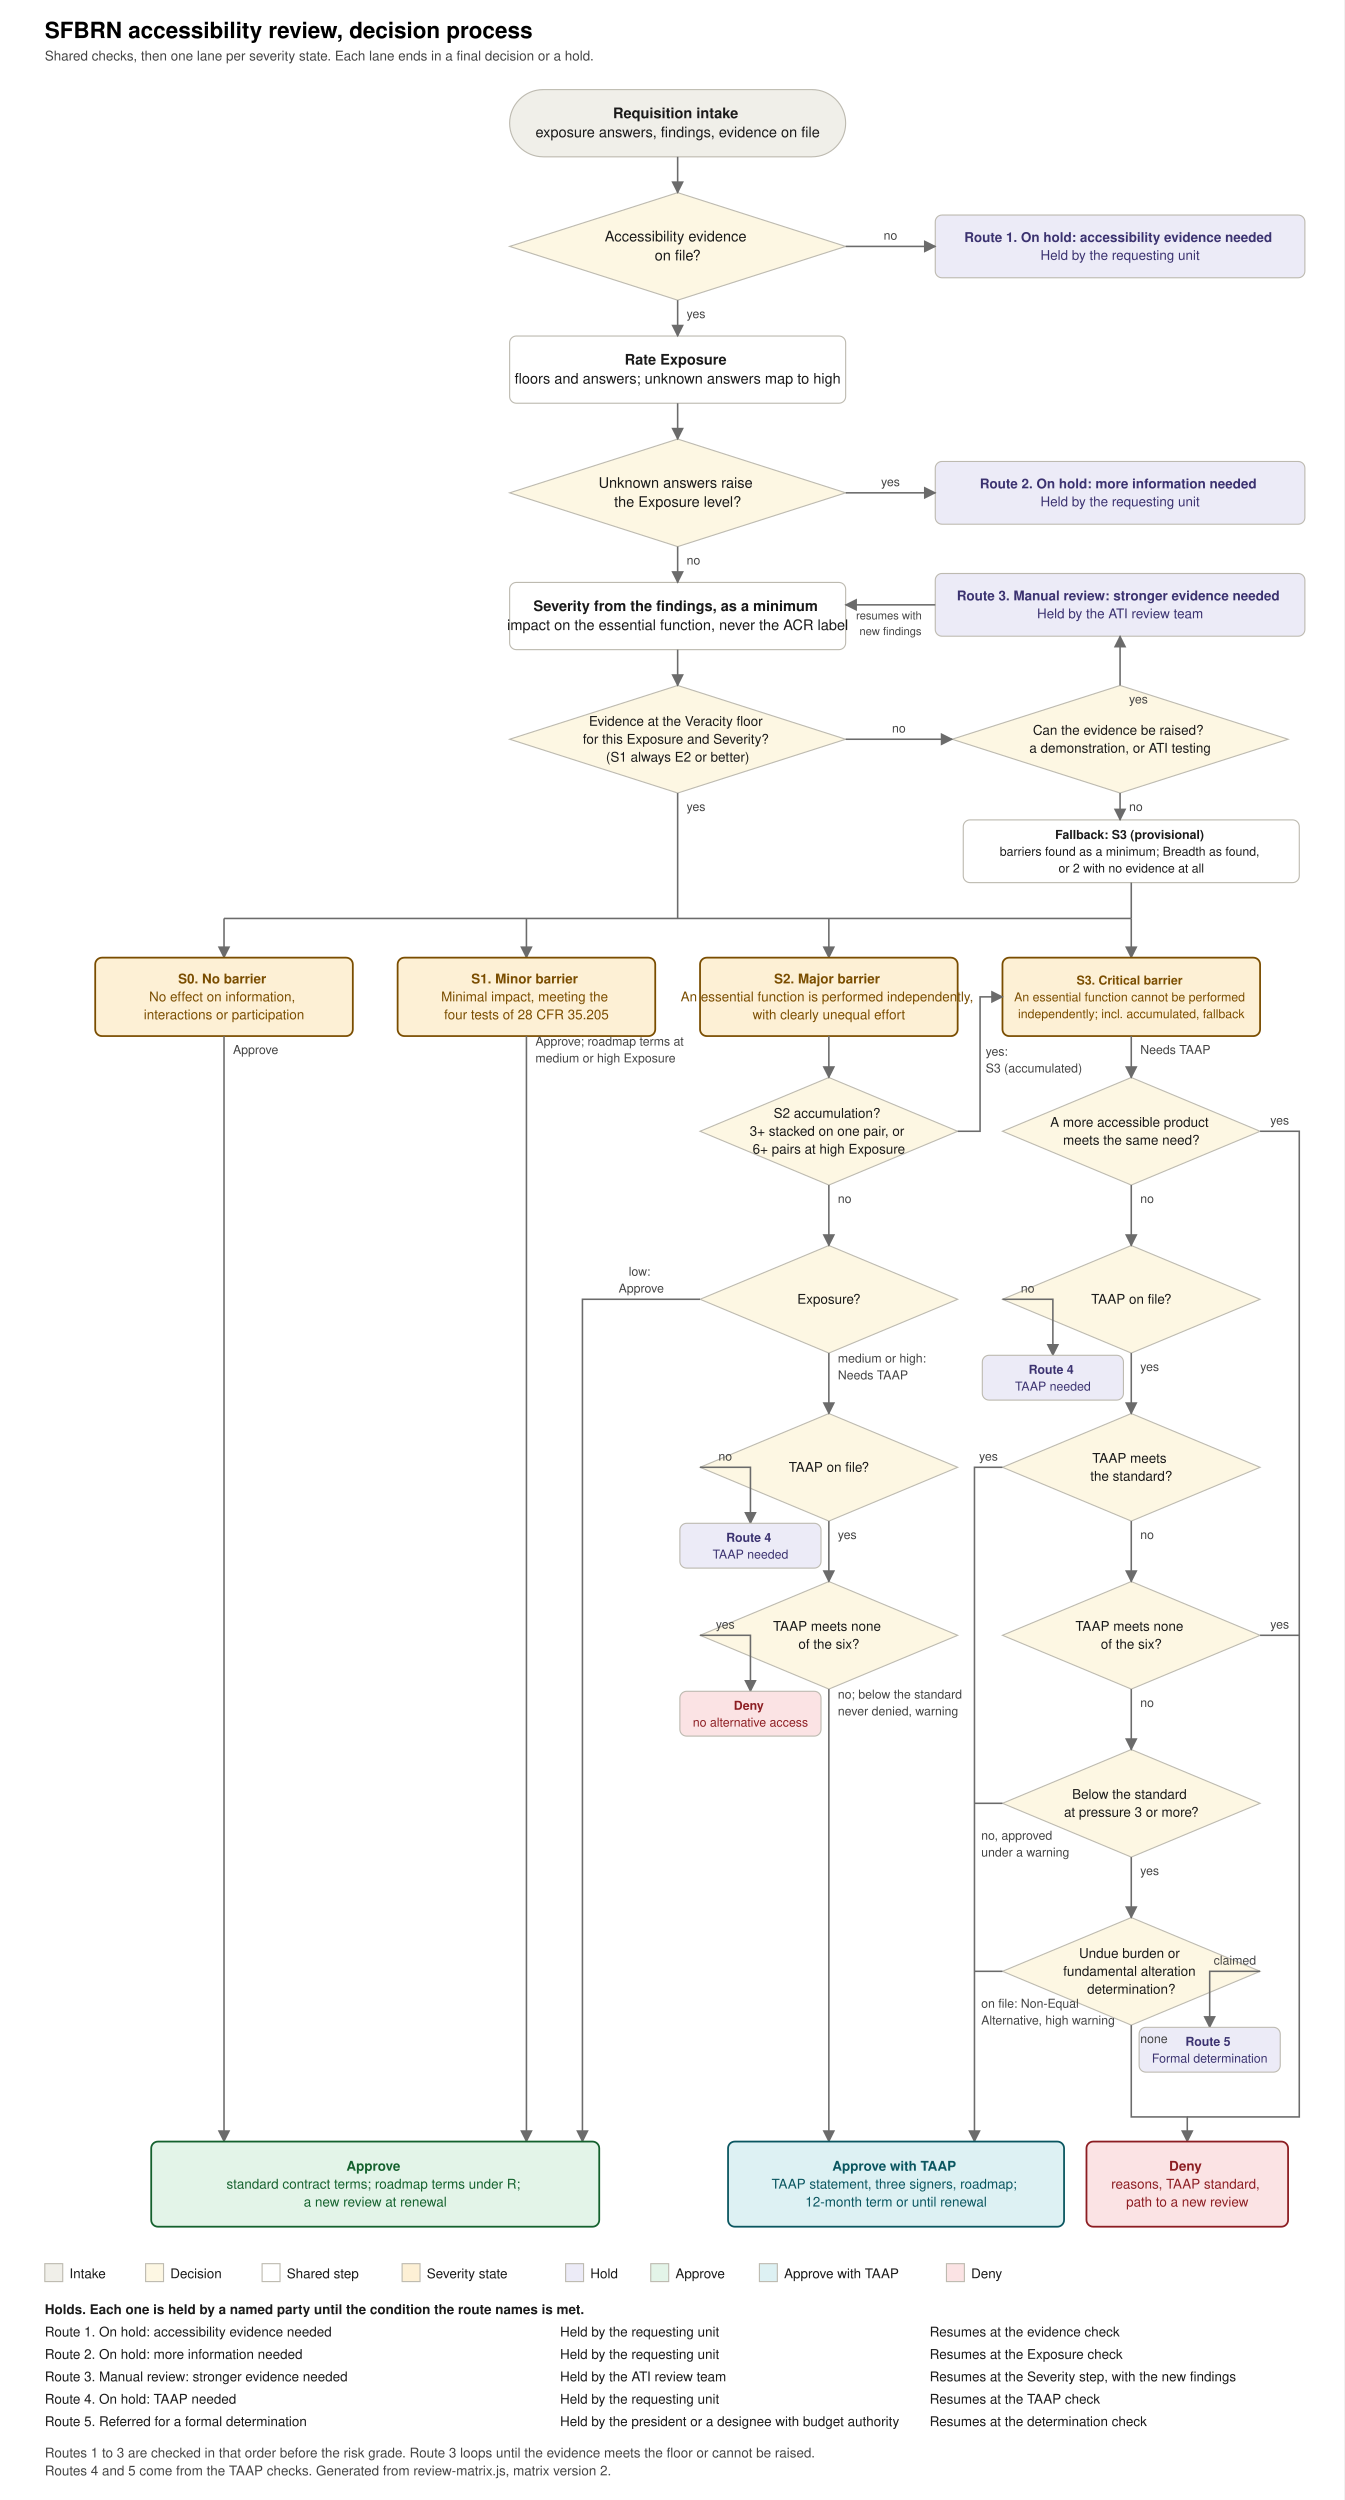
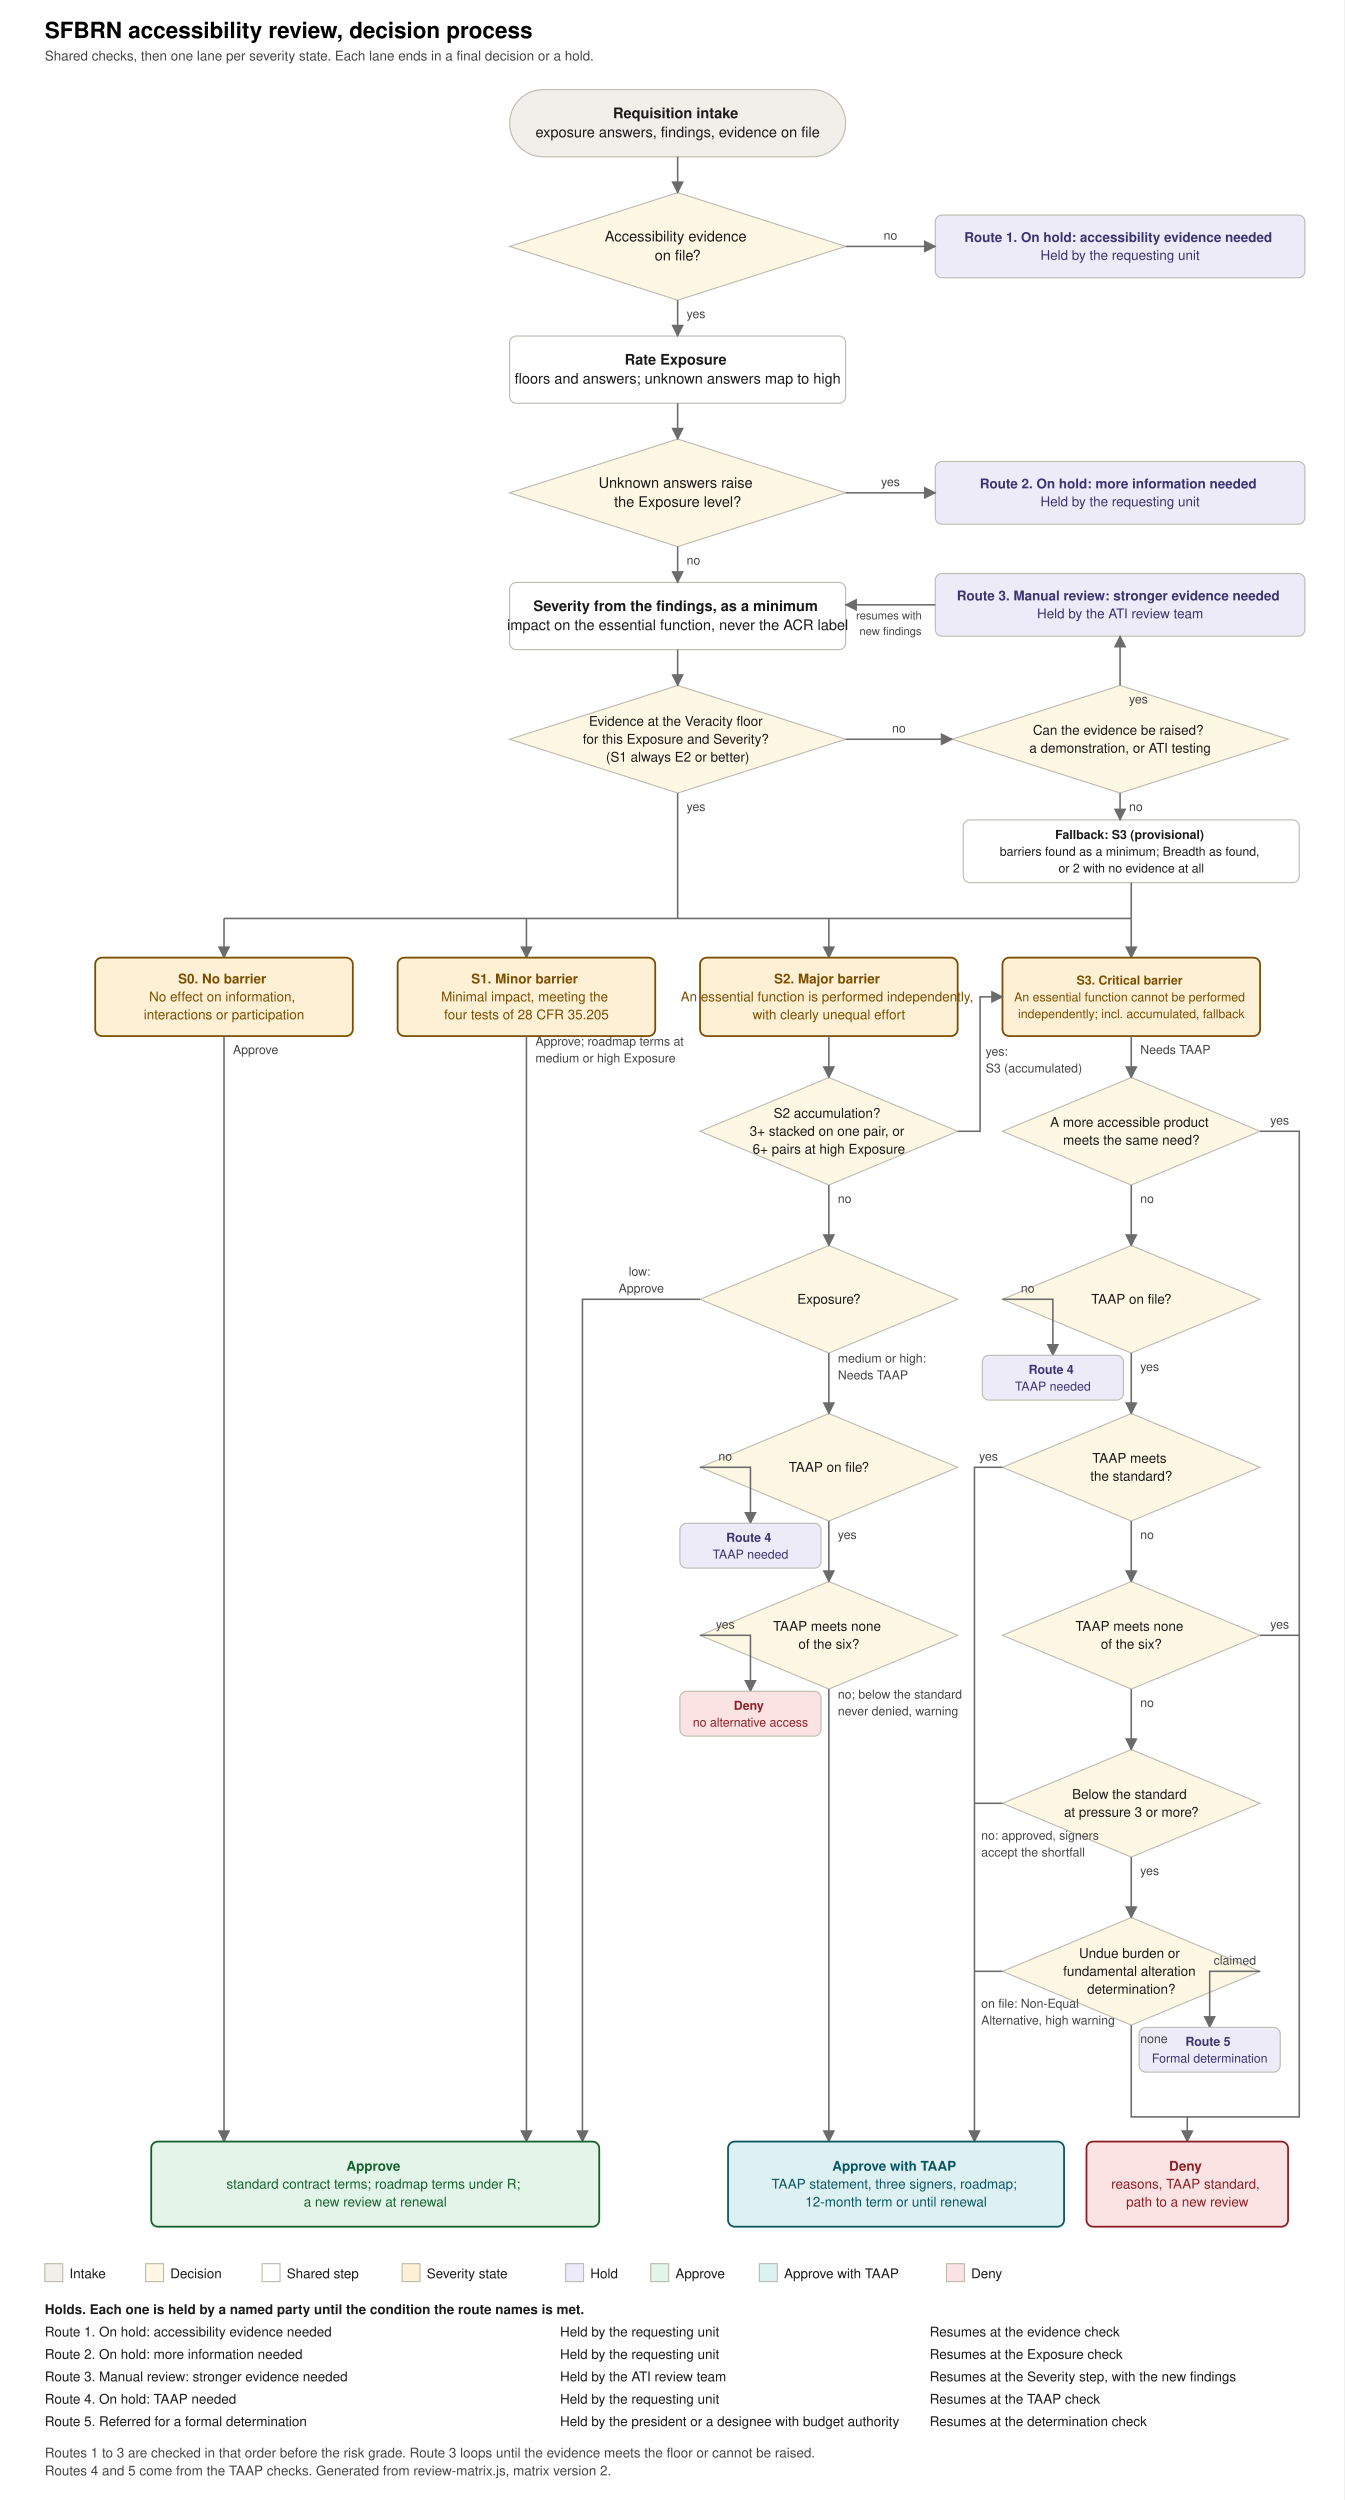
<svg xmlns="http://www.w3.org/2000/svg" viewBox="0 0 1200 2232" width="1200" height="2232" role="img" aria-labelledby="t d" font-family="Segoe UI, system-ui, -apple-system, Helvetica, Arial, sans-serif">
  <defs>
    <marker id="head" viewBox="0 0 10 10" refX="9" refY="5" markerWidth="8" markerHeight="8" orient="auto-start-reverse">
      <path d="M0,0 L10,5 L0,10 z" fill="#6b6b6b" />
    </marker>
  </defs>
  <rect width="1200" height="2232" fill="#ffffff" />
  <text x="40" y="34" font-size="20" font-weight="700">SFBRN accessibility review, decision process</text>
  <text x="40" y="54" font-size="12" fill="#444444">Shared checks, then one lane per severity state. Each lane ends in a final decision or a hold.</text>
  <rect x="455" y="80" width="300" height="60" rx="30" fill="#f0efe9" stroke="#bdbab0" stroke-width="1" />
  <text x="605" y="105.5" text-anchor="middle" font-size="13" fill="#1a1a1a">
    <tspan x="605" dy="0" font-weight="600">Requisition intake</tspan>
    <tspan x="605" dy="17" font-weight="400">exposure answers, findings, evidence on file</tspan>
  </text>
  <polygon points="605,172 755,220 605,268 455,220" fill="#fdf7e3" stroke="#bdbab0" />
  <text x="605" y="215.5" text-anchor="middle" font-size="13" fill="#1a1a1a">
    <tspan x="605" dy="0" font-weight="400">Accessibility evidence</tspan>
    <tspan x="605" dy="17" font-weight="400">on file?</tspan>
  </text>
  <rect x="455" y="300" width="300" height="60" rx="6" fill="#ffffff" stroke="#bdbab0" stroke-width="1" />
  <text x="605" y="325.5" text-anchor="middle" font-size="13" fill="#1a1a1a">
    <tspan x="605" dy="0" font-weight="600">Rate Exposure</tspan>
    <tspan x="605" dy="17" font-weight="400">floors and answers; unknown answers map to high</tspan>
  </text>
  <polygon points="605,392 755,440 605,488 455,440" fill="#fdf7e3" stroke="#bdbab0" />
  <text x="605" y="435.5" text-anchor="middle" font-size="13" fill="#1a1a1a">
    <tspan x="605" dy="0" font-weight="400">Unknown answers raise</tspan>
    <tspan x="605" dy="17" font-weight="400">the Exposure level?</tspan>
  </text>
  <rect x="455" y="520" width="300" height="60" rx="6" fill="#ffffff" stroke="#bdbab0" stroke-width="1" />
  <text x="605" y="545.5" text-anchor="middle" font-size="13" fill="#1a1a1a">
    <tspan x="605" dy="0" font-weight="600">Severity from the findings, as a minimum</tspan>
    <tspan x="605" dy="17" font-weight="400">impact on the essential function, never the ACR label</tspan>
  </text>
  <polygon points="605,612 755,660 605,708 455,660" fill="#fdf7e3" stroke="#bdbab0" />
  <text x="605" y="648" text-anchor="middle" font-size="12" fill="#1a1a1a">
    <tspan x="605" dy="0" font-weight="400">Evidence at the Veracity floor</tspan>
    <tspan x="605" dy="16" font-weight="400">for this Exposure and Severity?</tspan>
    <tspan x="605" dy="16" font-weight="400">(S1 always E2 or better)</tspan>
  </text>
  <rect x="835" y="192" width="330" height="56" rx="6" fill="#ecebf7" stroke="#bdbab0" stroke-width="1" />
  <text x="1000" y="216" text-anchor="middle" font-size="12" fill="#3b3270">
    <tspan x="1000" dy="0" font-weight="600">Route 1. On hold: accessibility evidence needed</tspan>
    <tspan x="1000" dy="16" font-weight="400">Held by the requesting unit</tspan>
  </text>
  <rect x="835" y="412" width="330" height="56" rx="6" fill="#ecebf7" stroke="#bdbab0" stroke-width="1" />
  <text x="1000" y="436" text-anchor="middle" font-size="12" fill="#3b3270">
    <tspan x="1000" dy="0" font-weight="600">Route 2. On hold: more information needed</tspan>
    <tspan x="1000" dy="16" font-weight="400">Held by the requesting unit</tspan>
  </text>
  <path d="M605,140 L605,172" fill="none" stroke="#6b6b6b" stroke-width="1.4" marker-end="url(#head)" />
  <path d="M755,220 L835,220" fill="none" stroke="#6b6b6b" stroke-width="1.4" marker-end="url(#head)" />
  <text x="795" y="214" text-anchor="middle" font-size="11" fill="#444444">
    <tspan x="795" dy="0" font-weight="400">no</tspan>
  </text>
  <path d="M605,268 L605,300" fill="none" stroke="#6b6b6b" stroke-width="1.4" marker-end="url(#head)" />
  <text x="613" y="284" text-anchor="start" font-size="11" fill="#444444">
    <tspan x="613" dy="0" font-weight="400">yes</tspan>
  </text>
  <path d="M605,360 L605,392" fill="none" stroke="#6b6b6b" stroke-width="1.4" marker-end="url(#head)" />
  <path d="M755,440 L835,440" fill="none" stroke="#6b6b6b" stroke-width="1.4" marker-end="url(#head)" />
  <text x="795" y="434" text-anchor="middle" font-size="11" fill="#444444">
    <tspan x="795" dy="0" font-weight="400">yes</tspan>
  </text>
  <path d="M605,488 L605,520" fill="none" stroke="#6b6b6b" stroke-width="1.4" marker-end="url(#head)" />
  <text x="613" y="504" text-anchor="start" font-size="11" fill="#444444">
    <tspan x="613" dy="0" font-weight="400">no</tspan>
  </text>
  <path d="M605,580 L605,612" fill="none" stroke="#6b6b6b" stroke-width="1.4" marker-end="url(#head)" />
  <polygon points="1000,612 1150,660 1000,708 850,660" fill="#fdf7e3" stroke="#bdbab0" />
  <text x="1000" y="656" text-anchor="middle" font-size="12" fill="#1a1a1a">
    <tspan x="1000" dy="0" font-weight="400">Can the evidence be raised?</tspan>
    <tspan x="1000" dy="16" font-weight="400">a demonstration, or ATI testing</tspan>
  </text>
  <path d="M755,660 L850,660" fill="none" stroke="#6b6b6b" stroke-width="1.4" marker-end="url(#head)" />
  <text x="802.5" y="654" text-anchor="middle" font-size="11" fill="#444444">
    <tspan x="802.5" dy="0" font-weight="400">no</tspan>
  </text>
  <rect x="835" y="512" width="330" height="56" rx="6" fill="#ecebf7" stroke="#bdbab0" stroke-width="1" />
  <text x="1000" y="536" text-anchor="middle" font-size="12" fill="#3b3270">
    <tspan x="1000" dy="0" font-weight="600">Route 3. Manual review: stronger evidence needed</tspan>
    <tspan x="1000" dy="16" font-weight="400">Held by the ATI review team</tspan>
  </text>
  <path d="M1000,612 L1000,568" fill="none" stroke="#6b6b6b" stroke-width="1.4" marker-end="url(#head)" />
  <text x="1008" y="628" text-anchor="start" font-size="11" fill="#444444">
    <tspan x="1008" dy="0" font-weight="400">yes</tspan>
  </text>
  <path d="M835,540 L755,540" fill="none" stroke="#6b6b6b" stroke-width="1.4" marker-end="url(#head)" />
  <text x="795" y="553" text-anchor="middle" font-size="10" fill="#444444">
    <tspan x="795" dy="0" font-weight="400">resumes with</tspan>
    <tspan x="795" dy="14" font-weight="400">new findings</tspan>
  </text>
  <rect x="860" y="732" width="300" height="56" rx="6" fill="#ffffff" stroke="#bdbab0" stroke-width="1" />
  <text x="1010" y="749" text-anchor="middle" font-size="11" fill="#1a1a1a">
    <tspan x="1010" dy="0" font-weight="600">Fallback: S3 (provisional)</tspan>
    <tspan x="1010" dy="15" font-weight="400">barriers found as a minimum; Breadth as found,</tspan>
    <tspan x="1010" dy="15" font-weight="400">or 2 with no evidence at all</tspan>
  </text>
  <path d="M1000,708 L1000,732" fill="none" stroke="#6b6b6b" stroke-width="1.4" marker-end="url(#head)" />
  <text x="1008" y="724" text-anchor="start" font-size="11" fill="#444444">
    <tspan x="1008" dy="0" font-weight="400">no</tspan>
  </text>
  <path d="M1010,788 L1010,820" fill="none" stroke="#6b6b6b" stroke-width="1.4" />
  <path d="M605,708 L605,820" fill="none" stroke="#6b6b6b" stroke-width="1.4" />
  <text x="613" y="724" text-anchor="start" font-size="11" fill="#444444">
    <tspan x="613" dy="0" font-weight="400">yes</tspan>
  </text>
  <path d="M200,820 L1010,820" fill="none" stroke="#6b6b6b" stroke-width="1.4" />
  <path d="M200,820 L200,855" fill="none" stroke="#6b6b6b" stroke-width="1.4" marker-end="url(#head)" />
  <path d="M470,820 L470,855" fill="none" stroke="#6b6b6b" stroke-width="1.4" marker-end="url(#head)" />
  <path d="M740,820 L740,855" fill="none" stroke="#6b6b6b" stroke-width="1.4" marker-end="url(#head)" />
  <path d="M1010,820 L1010,855" fill="none" stroke="#6b6b6b" stroke-width="1.4" marker-end="url(#head)" />
  <rect x="85" y="855" width="230" height="70" rx="6" fill="#fdf0d5" stroke="#7a4d00" stroke-width="1.6" />
  <text x="200" y="878" text-anchor="middle" font-size="12" fill="#7a4d00">
    <tspan x="200" dy="0" font-weight="600">S0. No barrier</tspan>
    <tspan x="200" dy="16" font-weight="400">No effect on information,</tspan>
    <tspan x="200" dy="16" font-weight="400">interactions or participation</tspan>
  </text>
  <rect x="355" y="855" width="230" height="70" rx="6" fill="#fdf0d5" stroke="#7a4d00" stroke-width="1.6" />
  <text x="470" y="878" text-anchor="middle" font-size="12" fill="#7a4d00">
    <tspan x="470" dy="0" font-weight="600">S1. Minor barrier</tspan>
    <tspan x="470" dy="16" font-weight="400">Minimal impact, meeting the</tspan>
    <tspan x="470" dy="16" font-weight="400">four tests of 28 CFR 35.205</tspan>
  </text>
  <rect x="625" y="855" width="230" height="70" rx="6" fill="#fdf0d5" stroke="#7a4d00" stroke-width="1.6" />
  <text x="740" y="878" text-anchor="middle" font-size="12" fill="#7a4d00">
    <tspan x="740" dy="0" font-weight="600">S2. Major barrier</tspan>
    <tspan x="740" dy="16" font-weight="400">An essential function is performed independently,</tspan>
    <tspan x="740" dy="16" font-weight="400">with clearly unequal effort</tspan>
  </text>
  <rect x="895" y="855" width="230" height="70" rx="6" fill="#fdf0d5" stroke="#7a4d00" stroke-width="1.6" />
  <text x="1010" y="879" text-anchor="middle" font-size="11" fill="#7a4d00">
    <tspan x="1010" dy="0" font-weight="600">S3. Critical barrier</tspan>
    <tspan x="1010" dy="15" font-weight="400">An essential function cannot be performed</tspan>
    <tspan x="1010" dy="15" font-weight="400">independently; incl. accumulated, fallback</tspan>
  </text>
  <path d="M200,925 L200,1912" fill="none" stroke="#6b6b6b" stroke-width="1.4" marker-end="url(#head)" />
  <text x="208" y="941" text-anchor="start" font-size="11" fill="#444444">
    <tspan x="208" dy="0" font-weight="400">Approve</tspan>
  </text>
  <path d="M470,925 L470,1912" fill="none" stroke="#6b6b6b" stroke-width="1.4" marker-end="url(#head)" />
  <text x="478" y="933.5" text-anchor="start" font-size="11" fill="#444444">
    <tspan x="478" dy="0" font-weight="400">Approve; roadmap terms at</tspan>
    <tspan x="478" dy="15" font-weight="400">medium or high Exposure</tspan>
  </text>
  <polygon points="740,962 855,1010 740,1058 625,1010" fill="#fdf7e3" stroke="#bdbab0" />
  <text x="740" y="998" text-anchor="middle" font-size="12" fill="#1a1a1a">
    <tspan x="740" dy="0" font-weight="400">S2 accumulation?</tspan>
    <tspan x="740" dy="16" font-weight="400">3+ stacked on one pair, or</tspan>
    <tspan x="740" dy="16" font-weight="400">6+ pairs at high Exposure</tspan>
  </text>
  <path d="M740,925 L740,962" fill="none" stroke="#6b6b6b" stroke-width="1.4" marker-end="url(#head)" />
  <path d="M855,1010 L875,1010 L875,890 L895,890" fill="none" stroke="#6b6b6b" stroke-width="1.4" marker-end="url(#head)" />
  <text x="880" y="942.5" text-anchor="start" font-size="11" fill="#444444">
    <tspan x="880" dy="0" font-weight="400">yes:</tspan>
    <tspan x="880" dy="15" font-weight="400">S3 (accumulated)</tspan>
  </text>
  <polygon points="740,1112 855,1160 740,1208 625,1160" fill="#fdf7e3" stroke="#bdbab0" />
  <text x="740" y="1164" text-anchor="middle" font-size="12" fill="#1a1a1a">
    <tspan x="740" dy="0" font-weight="400">Exposure?</tspan>
  </text>
  <path d="M740,1058 L740,1112" fill="none" stroke="#6b6b6b" stroke-width="1.4" marker-end="url(#head)" />
  <text x="748" y="1074" text-anchor="start" font-size="11" fill="#444444">
    <tspan x="748" dy="0" font-weight="400">no</tspan>
  </text>
  <path d="M625,1160 L520,1160 L520,1912" fill="none" stroke="#6b6b6b" stroke-width="1.4" marker-end="url(#head)" />
  <text x="572.5" y="1139" text-anchor="middle" font-size="11" fill="#444444">
    <tspan x="572.5" dy="0" font-weight="400">low:</tspan>
    <tspan x="572.5" dy="15" font-weight="400">Approve</tspan>
  </text>
  <polygon points="740,1262 855,1310 740,1358 625,1310" fill="#fdf7e3" stroke="#bdbab0" />
  <text x="740" y="1314" text-anchor="middle" font-size="12" fill="#1a1a1a">
    <tspan x="740" dy="0" font-weight="400">TAAP on file?</tspan>
  </text>
  <path d="M740,1208 L740,1262" fill="none" stroke="#6b6b6b" stroke-width="1.4" marker-end="url(#head)" />
  <text x="748" y="1216.5" text-anchor="start" font-size="11" fill="#444444">
    <tspan x="748" dy="0" font-weight="400">medium or high:</tspan>
    <tspan x="748" dy="15" font-weight="400">Needs TAAP</tspan>
  </text>
  <path d="M625,1310 L670,1310 L670,1360" fill="none" stroke="#6b6b6b" stroke-width="1.4" marker-end="url(#head)" />
  <text x="647.5" y="1304" text-anchor="middle" font-size="11" fill="#444444">
    <tspan x="647.5" dy="0" font-weight="400">no</tspan>
  </text>
  <rect x="607" y="1360" width="126" height="40" rx="6" fill="#ecebf7" stroke="#bdbab0" stroke-width="1" />
  <text x="670" y="1376.5" text-anchor="middle" font-size="11" fill="#3b3270">
    <tspan x="670" dy="0" font-weight="600">Route 4</tspan>
    <tspan x="670" dy="15" font-weight="400">TAAP needed</tspan>
  </text>
  <polygon points="740,1412 855,1460 740,1508 625,1460" fill="#fdf7e3" stroke="#bdbab0" />
  <text x="740" y="1456" text-anchor="middle" font-size="12" fill="#1a1a1a">
    <tspan x="740" dy="0" font-weight="400">TAAP meets none</tspan>
    <tspan x="740" dy="16" font-weight="400">of the six?</tspan>
  </text>
  <path d="M740,1358 L740,1412" fill="none" stroke="#6b6b6b" stroke-width="1.4" marker-end="url(#head)" />
  <text x="748" y="1374" text-anchor="start" font-size="11" fill="#444444">
    <tspan x="748" dy="0" font-weight="400">yes</tspan>
  </text>
  <path d="M625,1460 L670,1460 L670,1510" fill="none" stroke="#6b6b6b" stroke-width="1.4" marker-end="url(#head)" />
  <text x="647.5" y="1454" text-anchor="middle" font-size="11" fill="#444444">
    <tspan x="647.5" dy="0" font-weight="400">yes</tspan>
  </text>
  <rect x="607" y="1510" width="126" height="40" rx="6" fill="#fbe3e4" stroke="#bdbab0" stroke-width="1" />
  <text x="670" y="1526.5" text-anchor="middle" font-size="11" fill="#8c1d22">
    <tspan x="670" dy="0" font-weight="600">Deny</tspan>
    <tspan x="670" dy="15" font-weight="400">no alternative access</tspan>
  </text>
  <path d="M740,1508 L740,1912" fill="none" stroke="#6b6b6b" stroke-width="1.4" marker-end="url(#head)" />
  <text x="748" y="1516.5" text-anchor="start" font-size="11" fill="#444444">
    <tspan x="748" dy="0" font-weight="400">no; below the standard</tspan>
    <tspan x="748" dy="15" font-weight="400">never denied, warning</tspan>
  </text>
  <polygon points="1010,962 1125,1010 1010,1058 895,1010" fill="#fdf7e3" stroke="#bdbab0" />
  <text x="1010" y="1006" text-anchor="middle" font-size="12" fill="#1a1a1a">
    <tspan x="1010" dy="0" font-weight="400">A more accessible product</tspan>
    <tspan x="1010" dy="16" font-weight="400">meets the same need?</tspan>
  </text>
  <path d="M1010,925 L1010,962" fill="none" stroke="#6b6b6b" stroke-width="1.4" marker-end="url(#head)" />
  <text x="1018" y="941" text-anchor="start" font-size="11" fill="#444444">
    <tspan x="1018" dy="0" font-weight="400">Needs TAAP</tspan>
  </text>
  <path d="M1125,1010 L1160,1010 L1160,1890 L1060,1890" fill="none" stroke="#6b6b6b" stroke-width="1.4" />
  <text x="1142.5" y="1004" text-anchor="middle" font-size="11" fill="#444444">
    <tspan x="1142.5" dy="0" font-weight="400">yes</tspan>
  </text>
  <polygon points="1010,1112 1125,1160 1010,1208 895,1160" fill="#fdf7e3" stroke="#bdbab0" />
  <text x="1010" y="1164" text-anchor="middle" font-size="12" fill="#1a1a1a">
    <tspan x="1010" dy="0" font-weight="400">TAAP on file?</tspan>
  </text>
  <path d="M1010,1058 L1010,1112" fill="none" stroke="#6b6b6b" stroke-width="1.4" marker-end="url(#head)" />
  <text x="1018" y="1074" text-anchor="start" font-size="11" fill="#444444">
    <tspan x="1018" dy="0" font-weight="400">no</tspan>
  </text>
  <path d="M895,1160 L940,1160 L940,1210" fill="none" stroke="#6b6b6b" stroke-width="1.4" marker-end="url(#head)" />
  <text x="917.5" y="1154" text-anchor="middle" font-size="11" fill="#444444">
    <tspan x="917.5" dy="0" font-weight="400">no</tspan>
  </text>
  <rect x="877" y="1210" width="126" height="40" rx="6" fill="#ecebf7" stroke="#bdbab0" stroke-width="1" />
  <text x="940" y="1226.5" text-anchor="middle" font-size="11" fill="#3b3270">
    <tspan x="940" dy="0" font-weight="600">Route 4</tspan>
    <tspan x="940" dy="15" font-weight="400">TAAP needed</tspan>
  </text>
  <polygon points="1010,1262 1125,1310 1010,1358 895,1310" fill="#fdf7e3" stroke="#bdbab0" />
  <text x="1010" y="1306" text-anchor="middle" font-size="12" fill="#1a1a1a">
    <tspan x="1010" dy="0" font-weight="400">TAAP meets</tspan>
    <tspan x="1010" dy="16" font-weight="400">the standard?</tspan>
  </text>
  <path d="M1010,1208 L1010,1262" fill="none" stroke="#6b6b6b" stroke-width="1.4" marker-end="url(#head)" />
  <text x="1018" y="1224" text-anchor="start" font-size="11" fill="#444444">
    <tspan x="1018" dy="0" font-weight="400">yes</tspan>
  </text>
  <path d="M895,1310 L870,1310 L870,1912" fill="none" stroke="#6b6b6b" stroke-width="1.4" marker-end="url(#head)" />
  <text x="882.5" y="1304" text-anchor="middle" font-size="11" fill="#444444">
    <tspan x="882.5" dy="0" font-weight="400">yes</tspan>
  </text>
  <polygon points="1010,1412 1125,1460 1010,1508 895,1460" fill="#fdf7e3" stroke="#bdbab0" />
  <text x="1010" y="1456" text-anchor="middle" font-size="12" fill="#1a1a1a">
    <tspan x="1010" dy="0" font-weight="400">TAAP meets none</tspan>
    <tspan x="1010" dy="16" font-weight="400">of the six?</tspan>
  </text>
  <path d="M1010,1358 L1010,1412" fill="none" stroke="#6b6b6b" stroke-width="1.4" marker-end="url(#head)" />
  <text x="1018" y="1374" text-anchor="start" font-size="11" fill="#444444">
    <tspan x="1018" dy="0" font-weight="400">no</tspan>
  </text>
  <path d="M1125,1460 L1160,1460" fill="none" stroke="#6b6b6b" stroke-width="1.4" />
  <text x="1142.5" y="1454" text-anchor="middle" font-size="11" fill="#444444">
    <tspan x="1142.5" dy="0" font-weight="400">yes</tspan>
  </text>
  <polygon points="1010,1562 1125,1610 1010,1658 895,1610" fill="#fdf7e3" stroke="#bdbab0" />
  <text x="1010" y="1606" text-anchor="middle" font-size="12" fill="#1a1a1a">
    <tspan x="1010" dy="0" font-weight="400">Below the standard</tspan>
    <tspan x="1010" dy="16" font-weight="400">at pressure 3 or more?</tspan>
  </text>
  <path d="M1010,1508 L1010,1562" fill="none" stroke="#6b6b6b" stroke-width="1.4" marker-end="url(#head)" />
  <text x="1018" y="1524" text-anchor="start" font-size="11" fill="#444444">
    <tspan x="1018" dy="0" font-weight="400">no</tspan>
  </text>
  <path d="M895,1610 L870,1610" fill="none" stroke="#6b6b6b" stroke-width="1.4" />
  <text x="876" y="1642.5" text-anchor="start" font-size="11" fill="#444444">
-     <tspan x="876" dy="0" font-weight="400">no, approved</tspan>
-     <tspan x="876" dy="15" font-weight="400">under a warning</tspan>
+     <tspan x="876" dy="0" font-weight="400">no: approved, signers</tspan>
+     <tspan x="876" dy="15" font-weight="400">accept the shortfall</tspan>
  </text>
  <polygon points="1010,1712 1125,1760 1010,1808 895,1760" fill="#fdf7e3" stroke="#bdbab0" />
  <text x="1010" y="1748" text-anchor="middle" font-size="12" fill="#1a1a1a">
    <tspan x="1010" dy="0" font-weight="400">Undue burden or</tspan>
    <tspan x="1010" dy="16" font-weight="400">fundamental alteration</tspan>
    <tspan x="1010" dy="16" font-weight="400">determination?</tspan>
  </text>
  <path d="M1010,1658 L1010,1712" fill="none" stroke="#6b6b6b" stroke-width="1.4" marker-end="url(#head)" />
  <text x="1018" y="1674" text-anchor="start" font-size="11" fill="#444444">
    <tspan x="1018" dy="0" font-weight="400">yes</tspan>
  </text>
  <path d="M895,1760 L870,1760" fill="none" stroke="#6b6b6b" stroke-width="1.4" />
  <text x="876" y="1792.5" text-anchor="start" font-size="11" fill="#444444">
    <tspan x="876" dy="0" font-weight="400">on file: Non-Equal</tspan>
    <tspan x="876" dy="15" font-weight="400">Alternative, high warning</tspan>
  </text>
  <path d="M1125,1760 L1080,1760 L1080,1810" fill="none" stroke="#6b6b6b" stroke-width="1.4" marker-end="url(#head)" />
  <text x="1102.5" y="1754" text-anchor="middle" font-size="11" fill="#444444">
    <tspan x="1102.5" dy="0" font-weight="400">claimed</tspan>
  </text>
  <rect x="1017" y="1810" width="126" height="40" rx="6" fill="#ecebf7" stroke="#bdbab0" stroke-width="1" />
  <text x="1080" y="1826.5" text-anchor="middle" font-size="11" fill="#3b3270">
    <tspan x="1080" dy="0" font-weight="600">Route 5</tspan>
    <tspan x="1080" dy="15" font-weight="400">Formal determination</tspan>
  </text>
  <path d="M1010,1808 L1010,1890 L1060,1890 L1060,1912" fill="none" stroke="#6b6b6b" stroke-width="1.4" marker-end="url(#head)" />
  <text x="1018" y="1824" text-anchor="start" font-size="11" fill="#444444">
    <tspan x="1018" dy="0" font-weight="400">none</tspan>
  </text>
  <rect x="135" y="1912" width="400" height="76" rx="6" fill="#e3f4e8" stroke="#14612d" stroke-width="1.6" />
  <text x="335" y="1938" text-anchor="middle" font-size="12" fill="#14612d">
    <tspan x="335" dy="0" font-weight="600">Approve</tspan>
    <tspan x="335" dy="16" font-weight="400">standard contract terms; roadmap terms under R;</tspan>
    <tspan x="335" dy="16" font-weight="400">a new review at renewal</tspan>
  </text>
  <rect x="650" y="1912" width="300" height="76" rx="6" fill="#ddf1f3" stroke="#0a5660" stroke-width="1.6" />
  <text x="800" y="1938" text-anchor="middle" font-size="12" fill="#0a5660">
    <tspan x="800" dy="0" font-weight="600">Approve with TAAP</tspan>
    <tspan x="800" dy="16" font-weight="400">TAAP statement, three signers, roadmap;</tspan>
    <tspan x="800" dy="16" font-weight="400">12-month term or until renewal</tspan>
  </text>
  <rect x="970" y="1912" width="180" height="76" rx="6" fill="#fbe3e4" stroke="#8c1d22" stroke-width="1.6" />
  <text x="1060" y="1938" text-anchor="middle" font-size="12" fill="#8c1d22">
    <tspan x="1060" dy="0" font-weight="600">Deny</tspan>
    <tspan x="1060" dy="16" font-weight="400">reasons, TAAP standard,</tspan>
    <tspan x="1060" dy="16" font-weight="400">path to a new review</tspan>
  </text>
  <rect x="40" y="2021" width="16" height="16" fill="#f0efe9" stroke="#bdbab0" />
  <text x="62" y="2034" text-anchor="start" font-size="12" fill="#1a1a1a">
    <tspan x="62" dy="0" font-weight="400">Intake</tspan>
  </text>
  <rect x="130" y="2021" width="16" height="16" fill="#fdf7e3" stroke="#bdbab0" />
  <text x="152" y="2034" text-anchor="start" font-size="12" fill="#1a1a1a">
    <tspan x="152" dy="0" font-weight="400">Decision</tspan>
  </text>
  <rect x="234" y="2021" width="16" height="16" fill="#ffffff" stroke="#bdbab0" />
  <text x="256" y="2034" text-anchor="start" font-size="12" fill="#1a1a1a">
    <tspan x="256" dy="0" font-weight="400">Shared step</tspan>
  </text>
  <rect x="359" y="2021" width="16" height="16" fill="#fdf0d5" stroke="#bdbab0" />
  <text x="381" y="2034" text-anchor="start" font-size="12" fill="#1a1a1a">
    <tspan x="381" dy="0" font-weight="400">Severity state</tspan>
  </text>
  <rect x="505" y="2021" width="16" height="16" fill="#ecebf7" stroke="#bdbab0" />
  <text x="527" y="2034" text-anchor="start" font-size="12" fill="#1a1a1a">
    <tspan x="527" dy="0" font-weight="400">Hold</tspan>
  </text>
  <rect x="581" y="2021" width="16" height="16" fill="#e3f4e8" stroke="#bdbab0" />
  <text x="603" y="2034" text-anchor="start" font-size="12" fill="#1a1a1a">
    <tspan x="603" dy="0" font-weight="400">Approve</tspan>
  </text>
  <rect x="678" y="2021" width="16" height="16" fill="#ddf1f3" stroke="#bdbab0" />
  <text x="700" y="2034" text-anchor="start" font-size="12" fill="#1a1a1a">
    <tspan x="700" dy="0" font-weight="400">Approve with TAAP</tspan>
  </text>
  <rect x="845" y="2021" width="16" height="16" fill="#fbe3e4" stroke="#bdbab0" />
  <text x="867" y="2034" text-anchor="start" font-size="12" fill="#1a1a1a">
    <tspan x="867" dy="0" font-weight="400">Deny</tspan>
  </text>
  <text x="40" y="2066" text-anchor="start" font-size="12" fill="#1a1a1a">
    <tspan x="40" dy="0" font-weight="600">Holds. Each one is held by a named party until the condition the route names is met.</tspan>
  </text>
  <text x="40" y="2086" text-anchor="start" font-size="12" fill="#1a1a1a">
    <tspan x="40" dy="0" font-weight="400">Route 1. On hold: accessibility evidence needed</tspan>
  </text>
  <text x="500" y="2086" text-anchor="start" font-size="12" fill="#1a1a1a">
    <tspan x="500" dy="0" font-weight="400">Held by the requesting unit</tspan>
  </text>
  <text x="830" y="2086" text-anchor="start" font-size="12" fill="#1a1a1a">
    <tspan x="830" dy="0" font-weight="400">Resumes at the evidence check</tspan>
  </text>
  <text x="40" y="2106" text-anchor="start" font-size="12" fill="#1a1a1a">
    <tspan x="40" dy="0" font-weight="400">Route 2. On hold: more information needed</tspan>
  </text>
  <text x="500" y="2106" text-anchor="start" font-size="12" fill="#1a1a1a">
    <tspan x="500" dy="0" font-weight="400">Held by the requesting unit</tspan>
  </text>
  <text x="830" y="2106" text-anchor="start" font-size="12" fill="#1a1a1a">
    <tspan x="830" dy="0" font-weight="400">Resumes at the Exposure check</tspan>
  </text>
  <text x="40" y="2126" text-anchor="start" font-size="12" fill="#1a1a1a">
    <tspan x="40" dy="0" font-weight="400">Route 3. Manual review: stronger evidence needed</tspan>
  </text>
  <text x="500" y="2126" text-anchor="start" font-size="12" fill="#1a1a1a">
    <tspan x="500" dy="0" font-weight="400">Held by the ATI review team</tspan>
  </text>
  <text x="830" y="2126" text-anchor="start" font-size="12" fill="#1a1a1a">
    <tspan x="830" dy="0" font-weight="400">Resumes at the Severity step, with the new findings</tspan>
  </text>
  <text x="40" y="2146" text-anchor="start" font-size="12" fill="#1a1a1a">
    <tspan x="40" dy="0" font-weight="400">Route 4. On hold: TAAP needed</tspan>
  </text>
  <text x="500" y="2146" text-anchor="start" font-size="12" fill="#1a1a1a">
    <tspan x="500" dy="0" font-weight="400">Held by the requesting unit</tspan>
  </text>
  <text x="830" y="2146" text-anchor="start" font-size="12" fill="#1a1a1a">
    <tspan x="830" dy="0" font-weight="400">Resumes at the TAAP check</tspan>
  </text>
  <text x="40" y="2166" text-anchor="start" font-size="12" fill="#1a1a1a">
    <tspan x="40" dy="0" font-weight="400">Route 5. Referred for a formal determination</tspan>
  </text>
  <text x="500" y="2166" text-anchor="start" font-size="12" fill="#1a1a1a">
    <tspan x="500" dy="0" font-weight="400">Held by the president or a designee with budget authority</tspan>
  </text>
  <text x="830" y="2166" text-anchor="start" font-size="12" fill="#1a1a1a">
    <tspan x="830" dy="0" font-weight="400">Resumes at the determination check</tspan>
  </text>
  <text x="40" y="2194" text-anchor="start" font-size="12" fill="#444444">
    <tspan x="40" dy="0" font-weight="400">Routes 1 to 3 are checked in that order before the risk grade. Route 3 loops until the evidence meets the floor or cannot be raised.</tspan>
    <tspan x="40" dy="16" font-weight="400">Routes 4 and 5 come from the TAAP checks. Generated from review-matrix.js, matrix version 2.</tspan>
  </text>
</svg>
